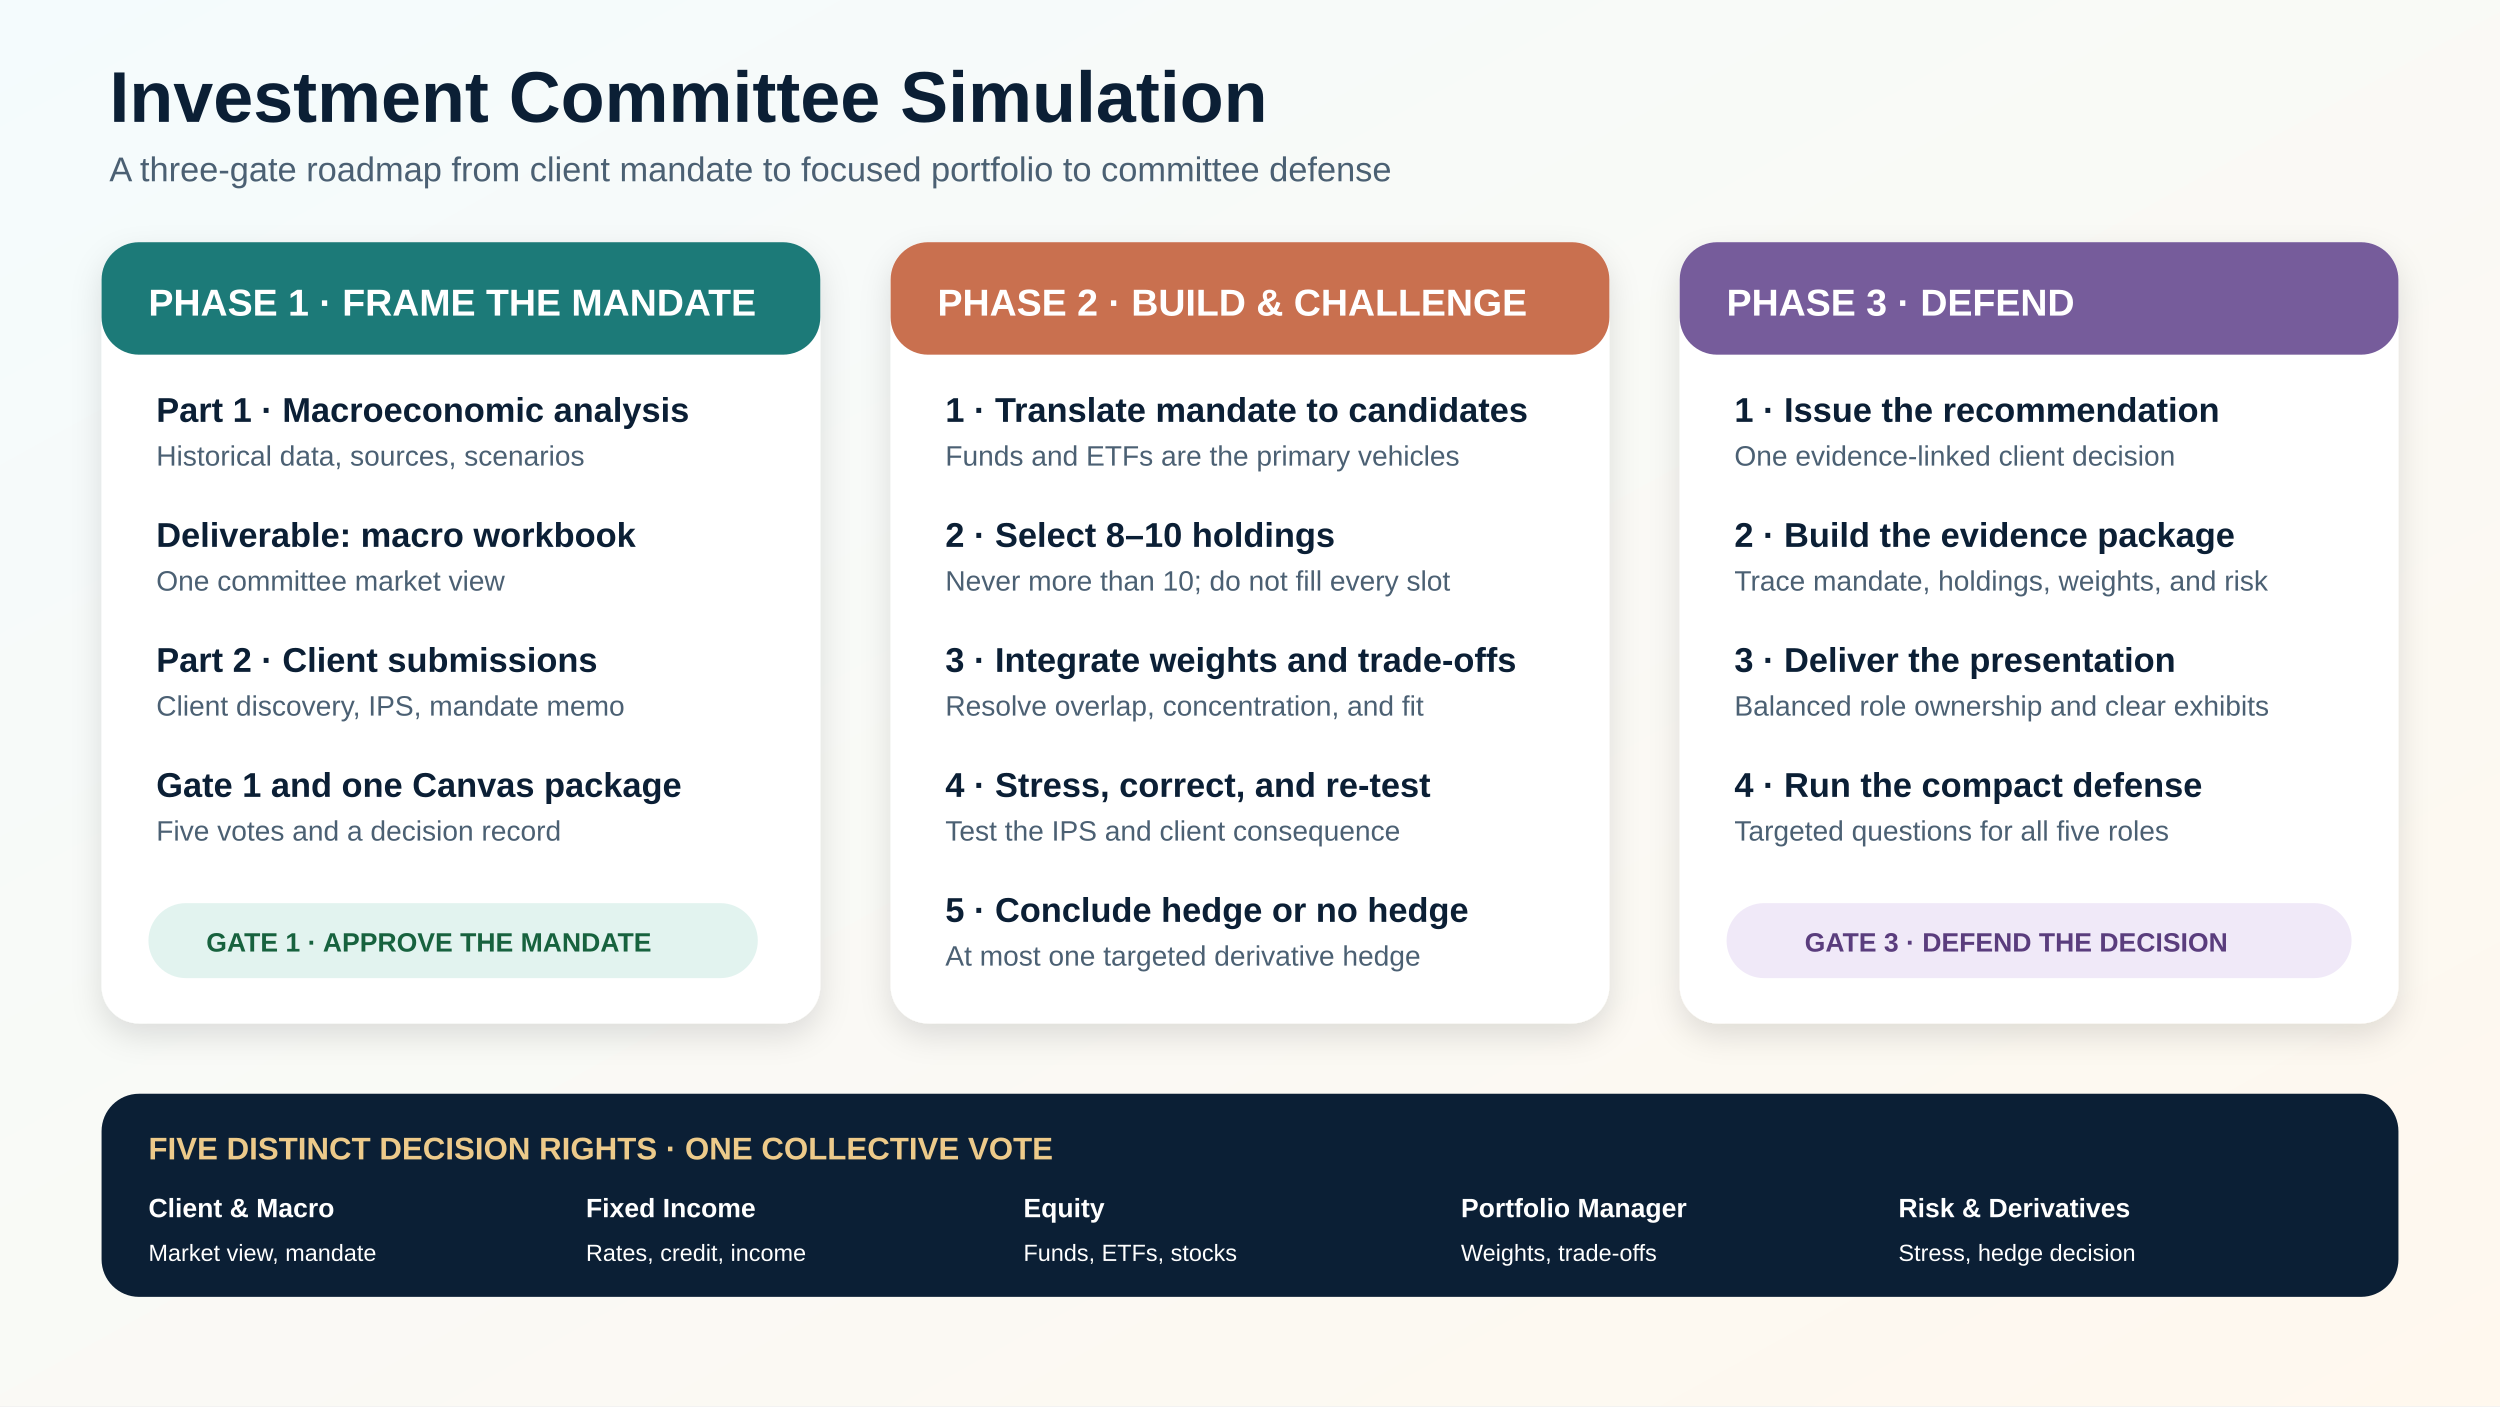
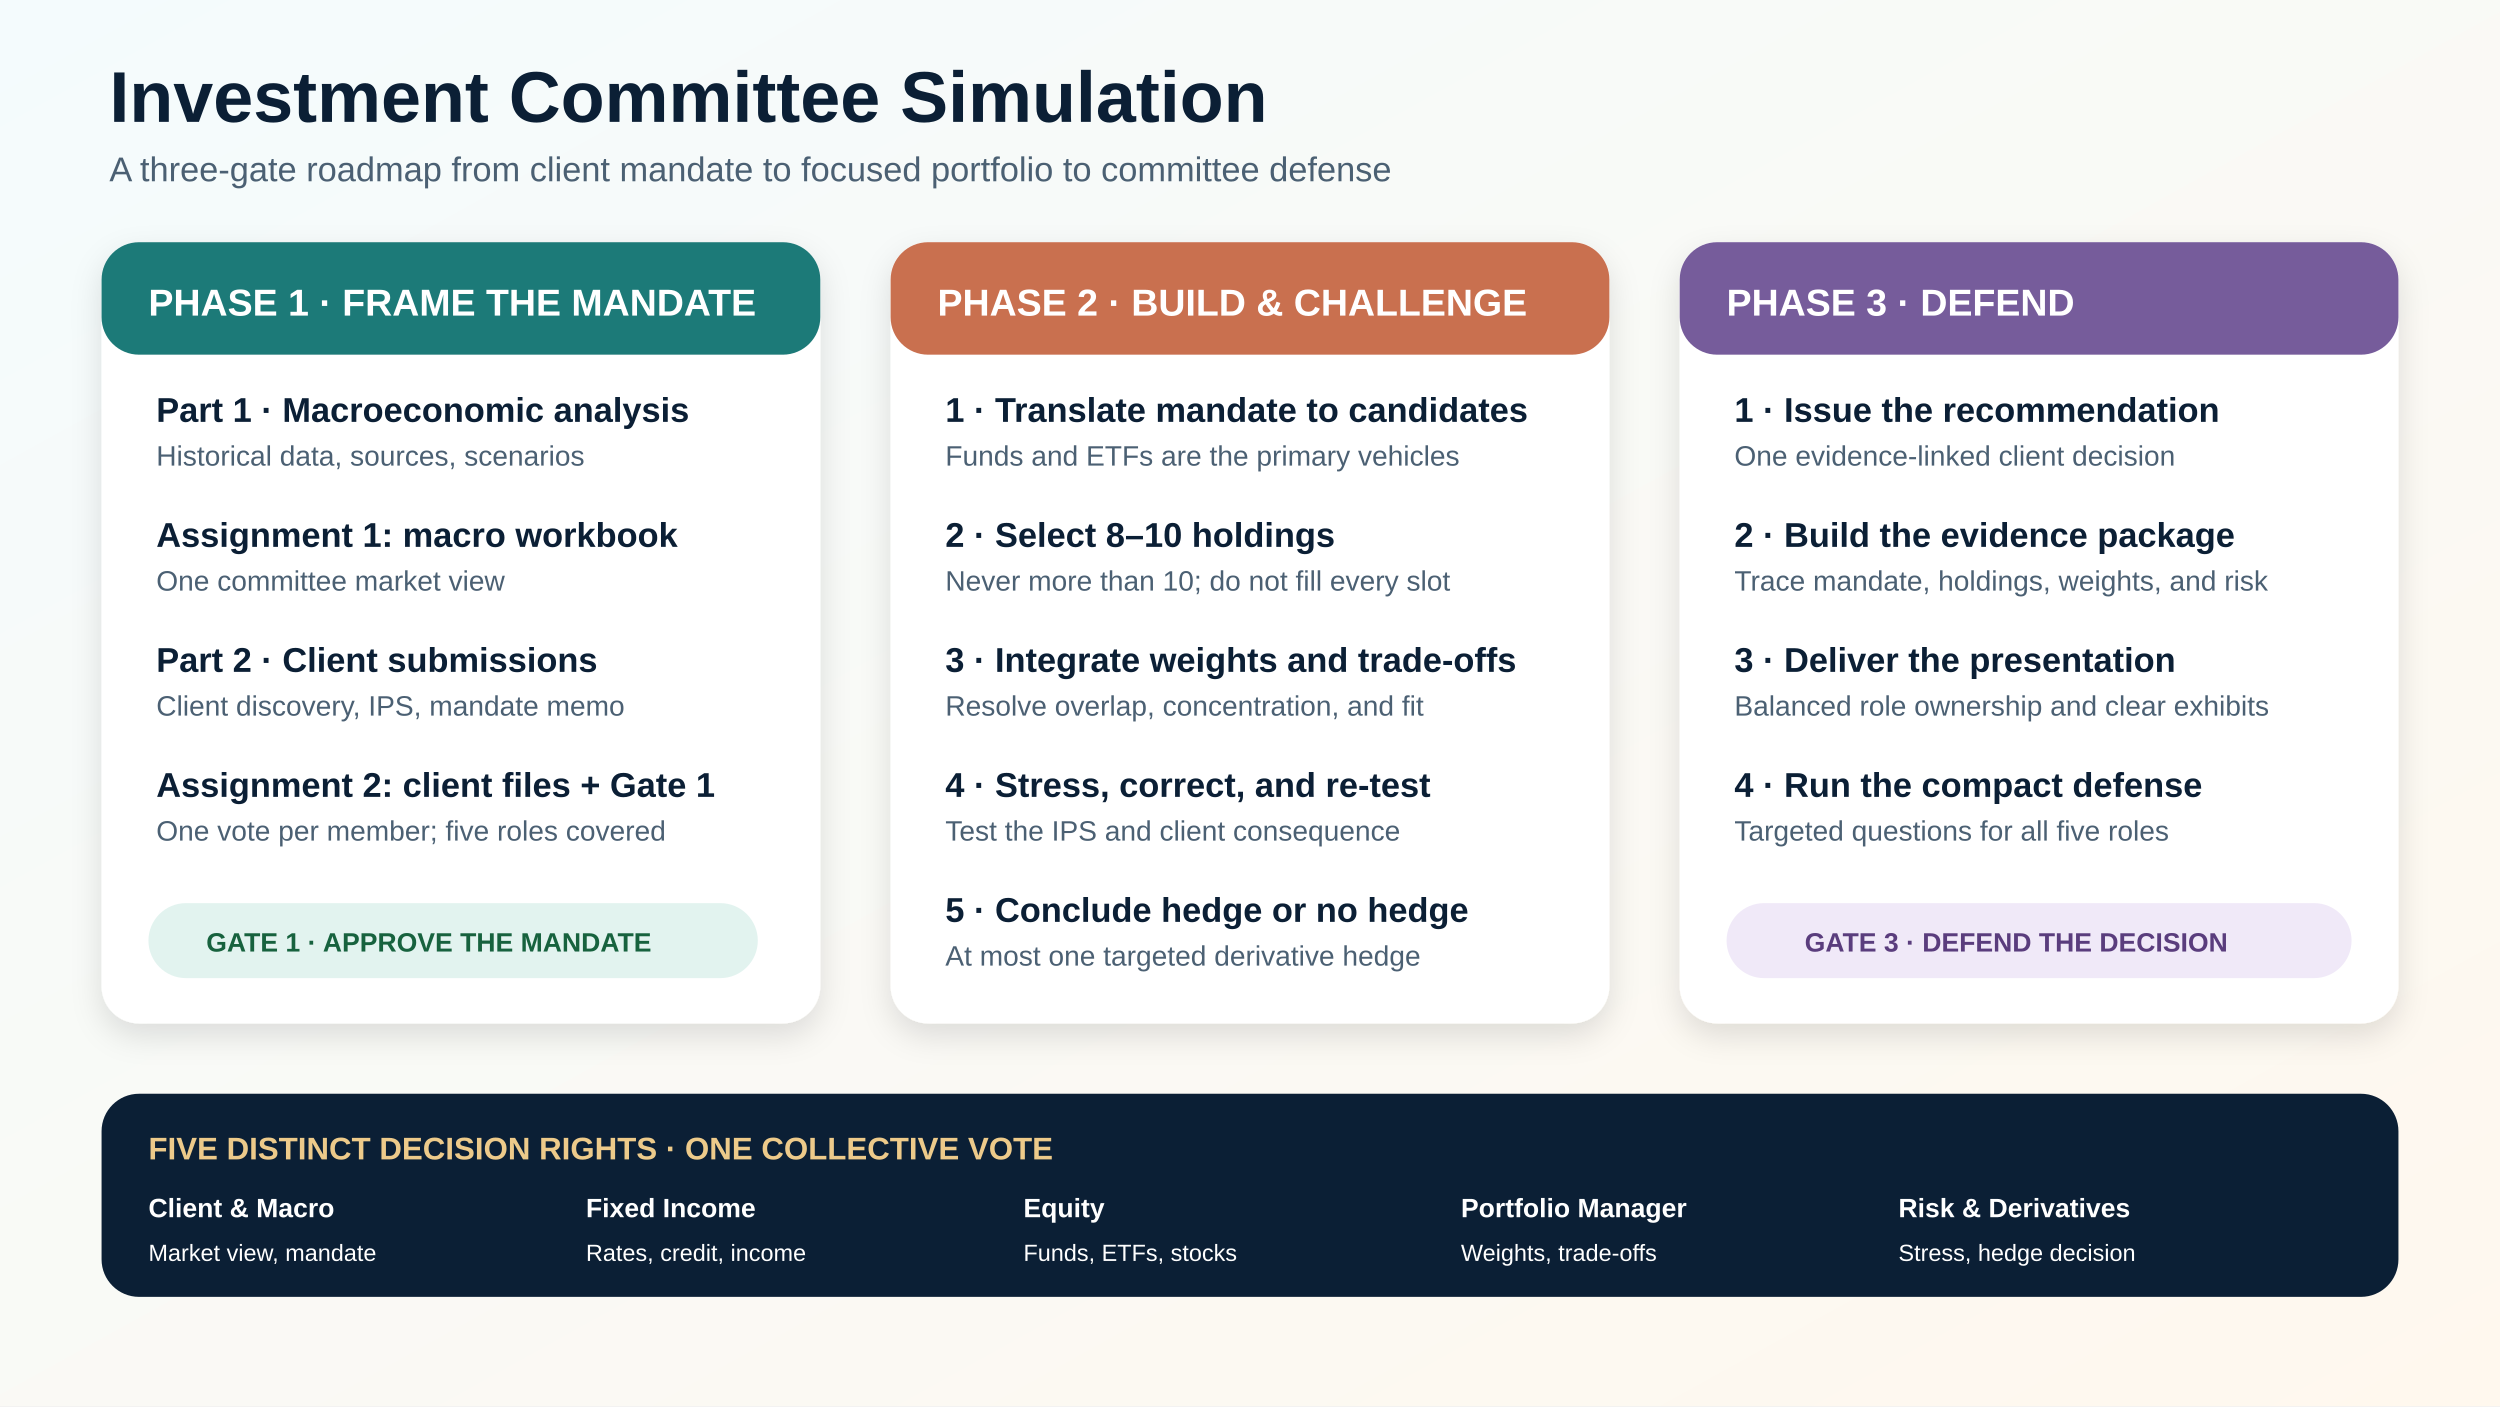
<svg xmlns="http://www.w3.org/2000/svg" width="1600" height="900" viewBox="0 0 1600 900" role="img" aria-labelledby="title desc">
  <defs>
    <linearGradient id="bg" x1="0" y1="0" x2="1" y2="1">
      <stop offset="0" stop-color="#f4fbfd" />
      <stop offset="1" stop-color="#fff8ee" />
    </linearGradient>
    <filter id="shadow">
      <feDropShadow dx="0" dy="8" stdDeviation="10" flood-color="#071626" flood-opacity=".12" />
    </filter>
  </defs>
  <rect width="1600" height="900" fill="url(#bg)" />
  <text x="70" y="78" font-family="Arial, Helvetica, sans-serif" font-size="46" font-weight="700" fill="#0b1f35">Investment Committee Simulation</text>
  <text x="70" y="116" font-family="Arial, Helvetica, sans-serif" font-size="22" fill="#4b6073">A three-gate roadmap from client mandate to focused portfolio to committee defense</text>
  <g filter="url(#shadow)">
    <rect x="65" y="155" width="460" height="500" rx="24" fill="#ffffff" />
    <rect x="65" y="155" width="460" height="72" rx="24" fill="#1f7a78" />
    <rect x="570" y="155" width="460" height="500" rx="24" fill="#ffffff" />
    <rect x="570" y="155" width="460" height="72" rx="24" fill="#c96f4f" />
    <rect x="1075" y="155" width="460" height="500" rx="24" fill="#ffffff" />
    <rect x="1075" y="155" width="460" height="72" rx="24" fill="#765b9b" />
  </g>
  <g font-family="Arial, Helvetica, sans-serif">
    <text x="95" y="202" font-size="24" font-weight="700" fill="#ffffff">PHASE 1 · FRAME THE MANDATE</text>
    <text x="600" y="202" font-size="24" font-weight="700" fill="#ffffff">PHASE 2 · BUILD &amp; CHALLENGE</text>
    <text x="1105" y="202" font-size="24" font-weight="700" fill="#ffffff">PHASE 3 · DEFEND</text>
    <g fill="#0b1f35" font-size="22" font-weight="700">
      <text x="100" y="270">Part 1 · Macroeconomic analysis</text>
-       <text x="100" y="350">Deliverable: macro workbook</text>
+       <text x="100" y="350">Assignment 1: macro workbook</text>
      <text x="100" y="430">Part 2 · Client submissions</text>
-       <text x="100" y="510">Gate 1 and one Canvas package</text>
+       <text x="100" y="510">Assignment 2: client files + Gate 1</text>
      <text x="605" y="270">1 · Translate mandate to candidates</text>
      <text x="605" y="350">2 · Select 8–10 holdings</text>
      <text x="605" y="430">3 · Integrate weights and trade-offs</text>
      <text x="605" y="510">4 · Stress, correct, and re-test</text>
      <text x="605" y="590">5 · Conclude hedge or no hedge</text>
      <text x="1110" y="270">1 · Issue the recommendation</text>
      <text x="1110" y="350">2 · Build the evidence package</text>
      <text x="1110" y="430">3 · Deliver the presentation</text>
      <text x="1110" y="510">4 · Run the compact defense</text>
    </g>
    <g fill="#4b6073" font-size="18">
      <text x="100" y="298">Historical data, sources, scenarios</text>
      <text x="100" y="378">One committee market view</text>
      <text x="100" y="458">Client discovery, IPS, mandate memo</text>
-       <text x="100" y="538">Five votes and a decision record</text>
+       <text x="100" y="538">One vote per member; five roles covered</text>
      <text x="605" y="298">Funds and ETFs are the primary vehicles</text>
      <text x="605" y="378">Never more than 10; do not fill every slot</text>
      <text x="605" y="458">Resolve overlap, concentration, and fit</text>
      <text x="605" y="538">Test the IPS and client consequence</text>
      <text x="605" y="618">At most one targeted derivative hedge</text>
      <text x="1110" y="298">One evidence-linked client decision</text>
      <text x="1110" y="378">Trace mandate, holdings, weights, and risk</text>
      <text x="1110" y="458">Balanced role ownership and clear exhibits</text>
      <text x="1110" y="538">Targeted questions for all five roles</text>
    </g>
    <g font-size="17" font-weight="700">
      <rect x="95" y="578" width="390" height="48" rx="24" fill="#e2f3ef" />
      <text x="132" y="609" fill="#17623e">GATE 1 · APPROVE THE MANDATE</text>
      <rect x="600" y="578" width="400" height="48" rx="24" fill="#fff0e8" opacity="0" />
      <rect x="1105" y="578" width="400" height="48" rx="24" fill="#f0e9f8" />
      <text x="1155" y="609" fill="#5a3d7d">GATE 3 · DEFEND THE DECISION</text>
    </g>
  </g>
  <rect x="65" y="700" width="1470" height="130" rx="24" fill="#0b1f35" />
  <text x="95" y="742" font-family="Arial, Helvetica, sans-serif" font-size="20" font-weight="700" fill="#edca8a">FIVE DISTINCT DECISION RIGHTS · ONE COLLECTIVE VOTE</text>
  <g font-family="Arial, Helvetica, sans-serif" fill="#ffffff">
    <text x="95" y="779" font-size="17" font-weight="700">Client &amp; Macro</text>
    <text x="95" y="807" font-size="15">Market view, mandate</text>
    <text x="375" y="779" font-size="17" font-weight="700">Fixed Income</text>
    <text x="375" y="807" font-size="15">Rates, credit, income</text>
    <text x="655" y="779" font-size="17" font-weight="700">Equity</text>
    <text x="655" y="807" font-size="15">Funds, ETFs, stocks</text>
    <text x="935" y="779" font-size="17" font-weight="700">Portfolio Manager</text>
    <text x="935" y="807" font-size="15">Weights, trade-offs</text>
    <text x="1215" y="779" font-size="17" font-weight="700">Risk &amp; Derivatives</text>
    <text x="1215" y="807" font-size="15">Stress, hedge decision</text>
  </g>
</svg>
